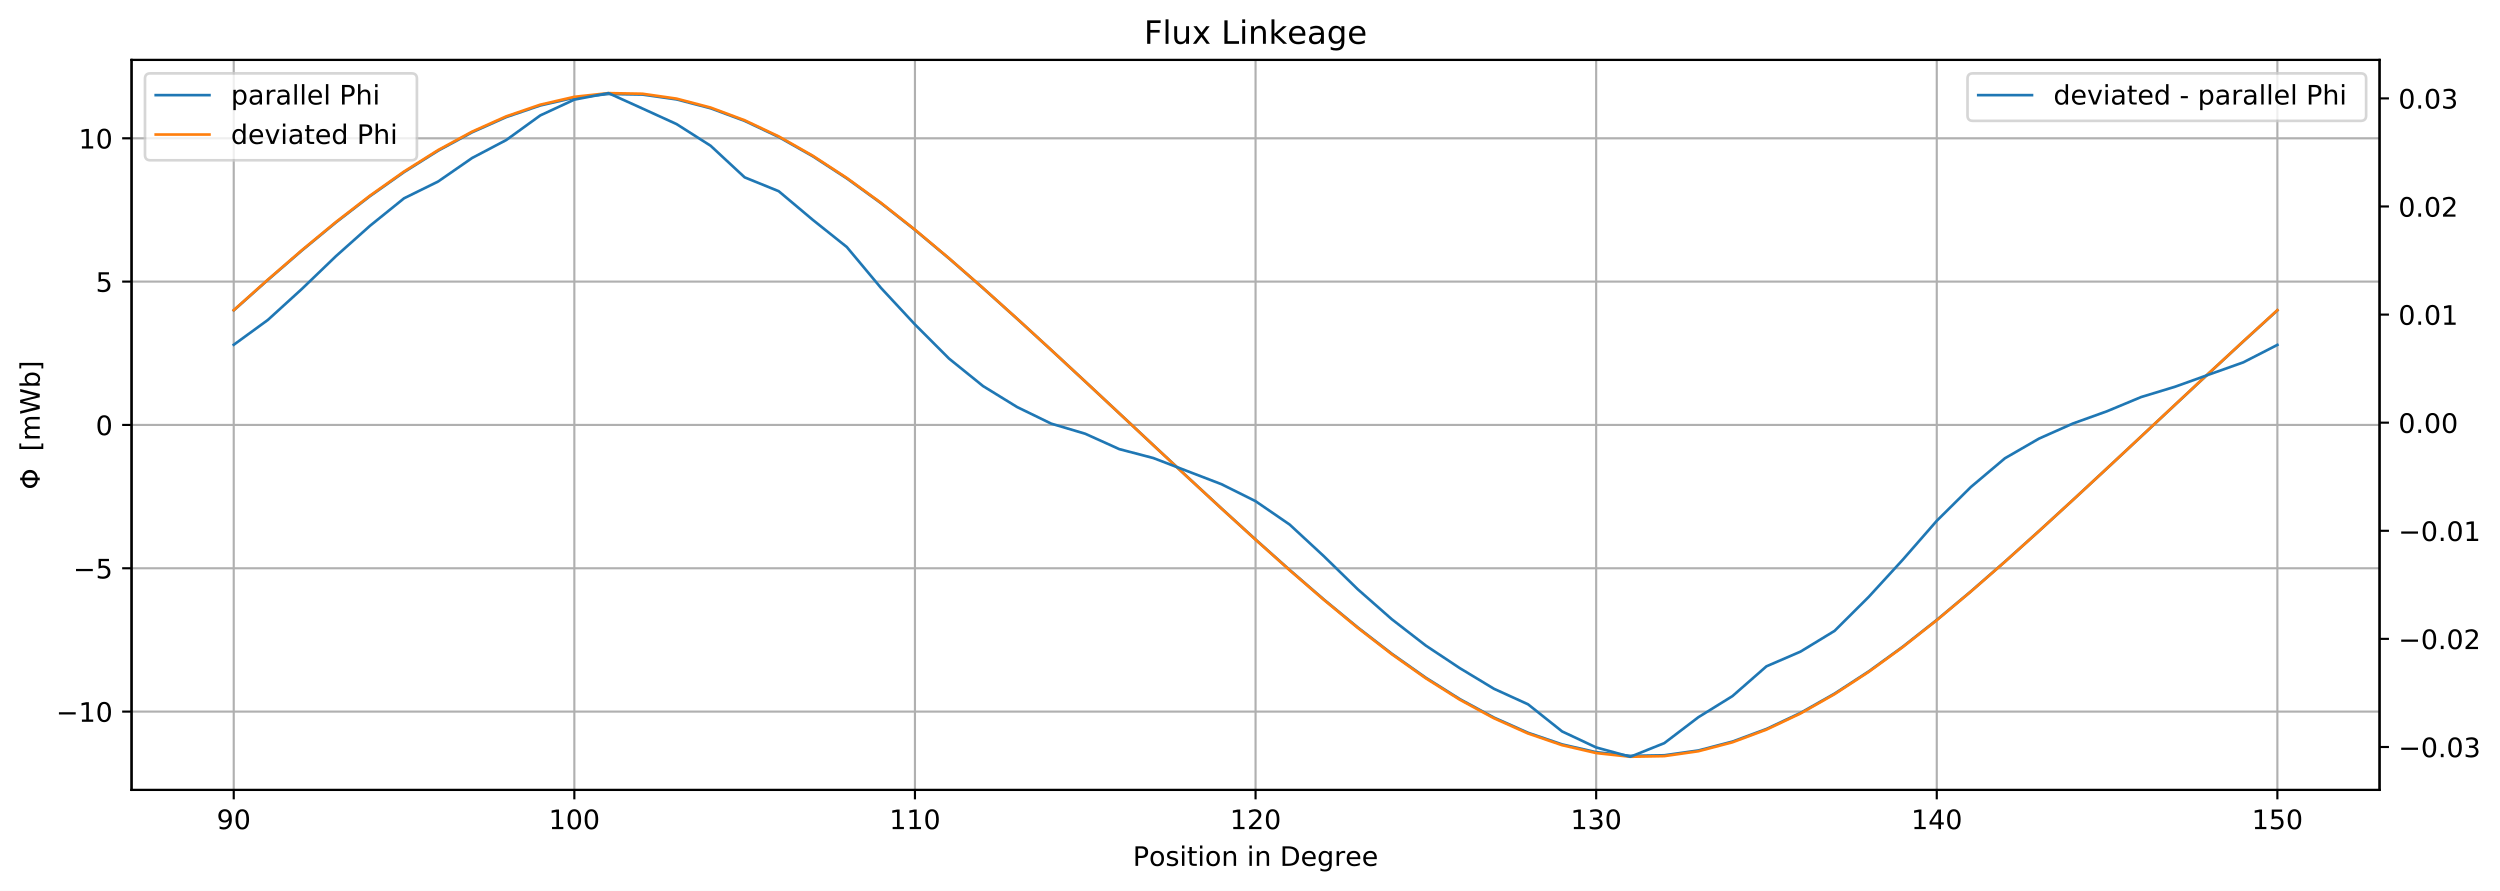
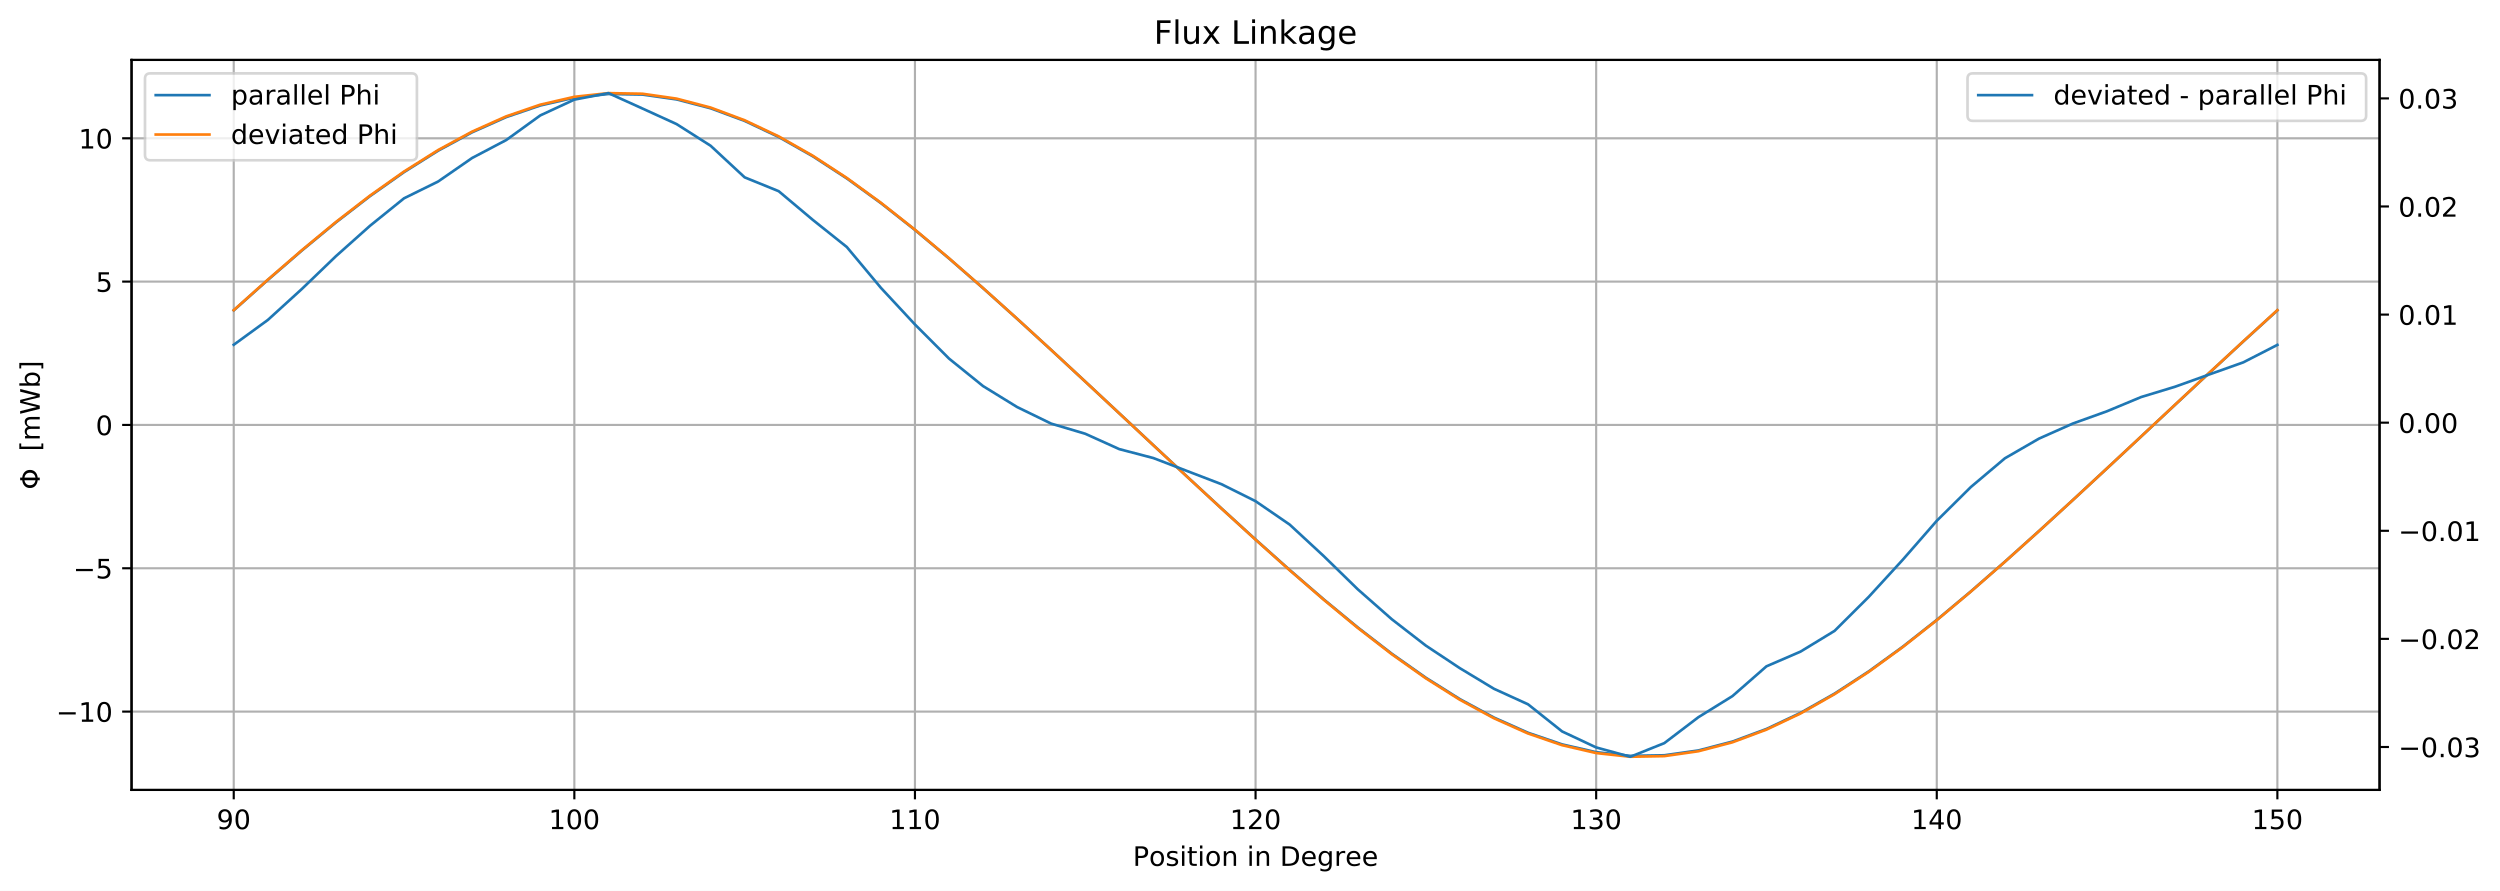
<svg xmlns="http://www.w3.org/2000/svg" xmlns:xlink="http://www.w3.org/1999/xlink" height="331.674pt" version="1.1" viewBox="0 0 930.828 331.674" width="930.828pt">
  <defs>
    <style type="text/css">
*{stroke-linecap:butt;stroke-linejoin:round;}
  </style>
  </defs>
  <g id="figure_1">
    <g id="patch_1">
      <path d="M 0 331.674  L 930.828 331.674  L 930.828 0  L 0 0  z " style="fill:#ffffff;" />
    </g>
    <g id="axes_1">
      <g id="patch_2">
        <path d="M 48.983 294.118  L 885.983 294.118  L 885.983 22.318  L 48.983 22.318  z " style="fill:#ffffff;" />
      </g>
      <g id="matplotlib.axis_1">
        <g id="xtick_1">
          <g id="line2d_1">
-             <path clip-path="url(#p5cbbc6e3f0)" d="M 87.028 294.118  L 87.028 22.318  " style="fill:none;stroke:#b0b0b0;stroke-linecap:square;stroke-width:0.8;" />
+             <path clip-path="url(#p438601fca4)" d="M 87.028 294.118  L 87.028 22.318  " style="fill:none;stroke:#b0b0b0;stroke-linecap:square;stroke-width:0.8;" />
          </g>
          <g id="line2d_2">
            <defs>
-               <path d="M 0 0  L 0 3.5  " id="m7633aa72a3" style="stroke:#000000;stroke-width:0.8;" />
-             </defs>
-             <g>
-               <use style="stroke:#000000;stroke-width:0.8;" x="87.028" xlink:href="#m7633aa72a3" y="294.118" />
+               <path d="M 0 0  L 0 3.5  " id="m12305bf924" style="stroke:#000000;stroke-width:0.8;" />
+             </defs>
+             <g>
+               <use style="stroke:#000000;stroke-width:0.8;" x="87.028" xlink:href="#m12305bf924" y="294.118" />
            </g>
          </g>
          <g id="text_1">
            <defs>
              <path d="M 10.984 1.516  L 10.984 10.5  Q 14.703 8.734 18.5 7.812  Q 22.312 6.891 25.984 6.891  Q 35.75 6.891 40.891 13.453  Q 46.047 20.016 46.781 33.406  Q 43.953 29.203 39.594 26.953  Q 35.25 24.703 29.984 24.703  Q 19.047 24.703 12.672 31.312  Q 6.297 37.938 6.297 49.422  Q 6.297 60.641 12.938 67.422  Q 19.578 74.219 30.609 74.219  Q 43.266 74.219 49.922 64.516  Q 56.594 54.828 56.594 36.375  Q 56.594 19.141 48.406 8.859  Q 40.234 -1.422 26.422 -1.422  Q 22.703 -1.422 18.891 -0.688  Q 15.094 0.047 10.984 1.516  z M 30.609 32.422  Q 37.25 32.422 41.125 36.953  Q 45.016 41.5 45.016 49.422  Q 45.016 57.281 41.125 61.844  Q 37.25 66.406 30.609 66.406  Q 23.969 66.406 20.094 61.844  Q 16.219 57.281 16.219 49.422  Q 16.219 41.5 20.094 36.953  Q 23.969 32.422 30.609 32.422  z " id="DejaVuSans-57" />
              <path d="M 31.781 66.406  Q 24.172 66.406 20.328 58.906  Q 16.5 51.422 16.5 36.375  Q 16.5 21.391 20.328 13.891  Q 24.172 6.391 31.781 6.391  Q 39.453 6.391 43.281 13.891  Q 47.125 21.391 47.125 36.375  Q 47.125 51.422 43.281 58.906  Q 39.453 66.406 31.781 66.406  z M 31.781 74.219  Q 44.047 74.219 50.516 64.516  Q 56.984 54.828 56.984 36.375  Q 56.984 17.969 50.516 8.266  Q 44.047 -1.422 31.781 -1.422  Q 19.531 -1.422 13.062 8.266  Q 6.594 17.969 6.594 36.375  Q 6.594 54.828 13.062 64.516  Q 19.531 74.219 31.781 74.219  z " id="DejaVuSans-48" />
            </defs>
            <g transform="translate(80.66577 308.7166)scale(0.1 -0.1)">
              <use xlink:href="#DejaVuSans-57" />
              <use x="63.623" xlink:href="#DejaVuSans-48" />
            </g>
          </g>
        </g>
        <g id="xtick_2">
          <g id="line2d_3">
-             <path clip-path="url(#p5cbbc6e3f0)" d="M 213.846 294.118  L 213.846 22.318  " style="fill:none;stroke:#b0b0b0;stroke-linecap:square;stroke-width:0.8;" />
+             <path clip-path="url(#p438601fca4)" d="M 213.846 294.118  L 213.846 22.318  " style="fill:none;stroke:#b0b0b0;stroke-linecap:square;stroke-width:0.8;" />
          </g>
          <g id="line2d_4">
            <g>
-               <use style="stroke:#000000;stroke-width:0.8;" x="213.846" xlink:href="#m7633aa72a3" y="294.118" />
+               <use style="stroke:#000000;stroke-width:0.8;" x="213.846" xlink:href="#m12305bf924" y="294.118" />
            </g>
          </g>
          <g id="text_2">
            <defs>
              <path d="M 12.406 8.297  L 28.516 8.297  L 28.516 63.922  L 10.984 60.406  L 10.984 69.391  L 28.422 72.906  L 38.281 72.906  L 38.281 8.297  L 54.391 8.297  L 54.391 0  L 12.406 0  z " id="DejaVuSans-49" />
            </defs>
            <g transform="translate(204.3027 308.7166)scale(0.1 -0.1)">
              <use xlink:href="#DejaVuSans-49" />
              <use x="63.623" xlink:href="#DejaVuSans-48" />
              <use x="127.246" xlink:href="#DejaVuSans-48" />
            </g>
          </g>
        </g>
        <g id="xtick_3">
          <g id="line2d_5">
-             <path clip-path="url(#p5cbbc6e3f0)" d="M 340.665 294.118  L 340.665 22.318  " style="fill:none;stroke:#b0b0b0;stroke-linecap:square;stroke-width:0.8;" />
+             <path clip-path="url(#p438601fca4)" d="M 340.665 294.118  L 340.665 22.318  " style="fill:none;stroke:#b0b0b0;stroke-linecap:square;stroke-width:0.8;" />
          </g>
          <g id="line2d_6">
            <g>
-               <use style="stroke:#000000;stroke-width:0.8;" x="340.665" xlink:href="#m7633aa72a3" y="294.118" />
+               <use style="stroke:#000000;stroke-width:0.8;" x="340.665" xlink:href="#m12305bf924" y="294.118" />
            </g>
          </g>
          <g id="text_3">
            <g transform="translate(331.1209 308.7166)scale(0.1 -0.1)">
              <use xlink:href="#DejaVuSans-49" />
              <use x="63.623" xlink:href="#DejaVuSans-49" />
              <use x="127.246" xlink:href="#DejaVuSans-48" />
            </g>
          </g>
        </g>
        <g id="xtick_4">
          <g id="line2d_7">
-             <path clip-path="url(#p5cbbc6e3f0)" d="M 467.483 294.118  L 467.483 22.318  " style="fill:none;stroke:#b0b0b0;stroke-linecap:square;stroke-width:0.8;" />
+             <path clip-path="url(#p438601fca4)" d="M 467.483 294.118  L 467.483 22.318  " style="fill:none;stroke:#b0b0b0;stroke-linecap:square;stroke-width:0.8;" />
          </g>
          <g id="line2d_8">
            <g>
-               <use style="stroke:#000000;stroke-width:0.8;" x="467.483" xlink:href="#m7633aa72a3" y="294.118" />
+               <use style="stroke:#000000;stroke-width:0.8;" x="467.483" xlink:href="#m12305bf924" y="294.118" />
            </g>
          </g>
          <g id="text_4">
            <defs>
              <path d="M 19.188 8.297  L 53.609 8.297  L 53.609 0  L 7.328 0  L 7.328 8.297  Q 12.938 14.109 22.625 23.891  Q 32.328 33.688 34.812 36.531  Q 39.547 41.844 41.422 45.531  Q 43.312 49.219 43.312 52.781  Q 43.312 58.594 39.234 62.25  Q 35.156 65.922 28.609 65.922  Q 23.969 65.922 18.812 64.312  Q 13.672 62.703 7.812 59.422  L 7.812 69.391  Q 13.766 71.781 18.938 73  Q 24.125 74.219 28.422 74.219  Q 39.75 74.219 46.484 68.547  Q 53.219 62.891 53.219 53.422  Q 53.219 48.922 51.531 44.891  Q 49.859 40.875 45.406 35.406  Q 44.188 33.984 37.641 27.219  Q 31.109 20.453 19.188 8.297  z " id="DejaVuSans-50" />
            </defs>
            <g transform="translate(457.9391 308.7166)scale(0.1 -0.1)">
              <use xlink:href="#DejaVuSans-49" />
              <use x="63.623" xlink:href="#DejaVuSans-50" />
              <use x="127.246" xlink:href="#DejaVuSans-48" />
            </g>
          </g>
        </g>
        <g id="xtick_5">
          <g id="line2d_9">
-             <path clip-path="url(#p5cbbc6e3f0)" d="M 594.301 294.118  L 594.301 22.318  " style="fill:none;stroke:#b0b0b0;stroke-linecap:square;stroke-width:0.8;" />
+             <path clip-path="url(#p438601fca4)" d="M 594.301 294.118  L 594.301 22.318  " style="fill:none;stroke:#b0b0b0;stroke-linecap:square;stroke-width:0.8;" />
          </g>
          <g id="line2d_10">
            <g>
-               <use style="stroke:#000000;stroke-width:0.8;" x="594.301" xlink:href="#m7633aa72a3" y="294.118" />
+               <use style="stroke:#000000;stroke-width:0.8;" x="594.301" xlink:href="#m12305bf924" y="294.118" />
            </g>
          </g>
          <g id="text_5">
            <defs>
              <path d="M 40.578 39.312  Q 47.656 37.797 51.625 33  Q 55.609 28.219 55.609 21.188  Q 55.609 10.406 48.188 4.484  Q 40.766 -1.422 27.094 -1.422  Q 22.516 -1.422 17.656 -0.516  Q 12.797 0.391 7.625 2.203  L 7.625 11.719  Q 11.719 9.328 16.594 8.109  Q 21.484 6.891 26.812 6.891  Q 36.078 6.891 40.938 10.547  Q 45.797 14.203 45.797 21.188  Q 45.797 27.641 41.281 31.266  Q 36.766 34.906 28.719 34.906  L 20.219 34.906  L 20.219 43.016  L 29.109 43.016  Q 36.375 43.016 40.234 45.922  Q 44.094 48.828 44.094 54.297  Q 44.094 59.906 40.109 62.906  Q 36.141 65.922 28.719 65.922  Q 24.656 65.922 20.016 65.031  Q 15.375 64.156 9.812 62.312  L 9.812 71.094  Q 15.438 72.656 20.344 73.438  Q 25.25 74.219 29.594 74.219  Q 40.828 74.219 47.359 69.109  Q 53.906 64.016 53.906 55.328  Q 53.906 49.266 50.438 45.094  Q 46.969 40.922 40.578 39.312  z " id="DejaVuSans-51" />
            </defs>
            <g transform="translate(584.7572 308.7166)scale(0.1 -0.1)">
              <use xlink:href="#DejaVuSans-49" />
              <use x="63.623" xlink:href="#DejaVuSans-51" />
              <use x="127.246" xlink:href="#DejaVuSans-48" />
            </g>
          </g>
        </g>
        <g id="xtick_6">
          <g id="line2d_11">
-             <path clip-path="url(#p5cbbc6e3f0)" d="M 721.119 294.118  L 721.119 22.318  " style="fill:none;stroke:#b0b0b0;stroke-linecap:square;stroke-width:0.8;" />
+             <path clip-path="url(#p438601fca4)" d="M 721.119 294.118  L 721.119 22.318  " style="fill:none;stroke:#b0b0b0;stroke-linecap:square;stroke-width:0.8;" />
          </g>
          <g id="line2d_12">
            <g>
-               <use style="stroke:#000000;stroke-width:0.8;" x="721.119" xlink:href="#m7633aa72a3" y="294.118" />
+               <use style="stroke:#000000;stroke-width:0.8;" x="721.119" xlink:href="#m12305bf924" y="294.118" />
            </g>
          </g>
          <g id="text_6">
            <defs>
              <path d="M 37.797 64.312  L 12.891 25.391  L 37.797 25.391  z M 35.203 72.906  L 47.609 72.906  L 47.609 25.391  L 58.016 25.391  L 58.016 17.188  L 47.609 17.188  L 47.609 0  L 37.797 0  L 37.797 17.188  L 4.891 17.188  L 4.891 26.703  z " id="DejaVuSans-52" />
            </defs>
            <g transform="translate(711.5754 308.7166)scale(0.1 -0.1)">
              <use xlink:href="#DejaVuSans-49" />
              <use x="63.623" xlink:href="#DejaVuSans-52" />
              <use x="127.246" xlink:href="#DejaVuSans-48" />
            </g>
          </g>
        </g>
        <g id="xtick_7">
          <g id="line2d_13">
-             <path clip-path="url(#p5cbbc6e3f0)" d="M 847.937 294.118  L 847.937 22.318  " style="fill:none;stroke:#b0b0b0;stroke-linecap:square;stroke-width:0.8;" />
+             <path clip-path="url(#p438601fca4)" d="M 847.937 294.118  L 847.937 22.318  " style="fill:none;stroke:#b0b0b0;stroke-linecap:square;stroke-width:0.8;" />
          </g>
          <g id="line2d_14">
            <g>
-               <use style="stroke:#000000;stroke-width:0.8;" x="847.937" xlink:href="#m7633aa72a3" y="294.118" />
+               <use style="stroke:#000000;stroke-width:0.8;" x="847.937" xlink:href="#m12305bf924" y="294.118" />
            </g>
          </g>
          <g id="text_7">
            <defs>
              <path d="M 10.797 72.906  L 49.516 72.906  L 49.516 64.594  L 19.828 64.594  L 19.828 46.734  Q 21.969 47.469 24.109 47.828  Q 26.266 48.188 28.422 48.188  Q 40.625 48.188 47.75 41.5  Q 54.891 34.812 54.891 23.391  Q 54.891 11.625 47.562 5.094  Q 40.234 -1.422 26.906 -1.422  Q 22.312 -1.422 17.547 -0.641  Q 12.797 0.141 7.719 1.703  L 7.719 11.625  Q 12.109 9.234 16.797 8.062  Q 21.484 6.891 26.703 6.891  Q 35.156 6.891 40.078 11.328  Q 45.016 15.766 45.016 23.391  Q 45.016 31 40.078 35.438  Q 35.156 39.891 26.703 39.891  Q 22.75 39.891 18.812 39.016  Q 14.891 38.141 10.797 36.281  z " id="DejaVuSans-53" />
            </defs>
            <g transform="translate(838.3936 308.7166)scale(0.1 -0.1)">
              <use xlink:href="#DejaVuSans-49" />
              <use x="63.623" xlink:href="#DejaVuSans-53" />
              <use x="127.246" xlink:href="#DejaVuSans-48" />
            </g>
          </g>
        </g>
        <g id="text_8">
          <defs>
            <path d="M 19.672 64.797  L 19.672 37.406  L 32.078 37.406  Q 38.969 37.406 42.719 40.969  Q 46.484 44.531 46.484 51.125  Q 46.484 57.672 42.719 61.234  Q 38.969 64.797 32.078 64.797  z M 9.812 72.906  L 32.078 72.906  Q 44.344 72.906 50.609 67.359  Q 56.891 61.812 56.891 51.125  Q 56.891 40.328 50.609 34.812  Q 44.344 29.297 32.078 29.297  L 19.672 29.297  L 19.672 0  L 9.812 0  z " id="DejaVuSans-80" />
            <path d="M 30.609 48.391  Q 23.391 48.391 19.188 42.75  Q 14.984 37.109 14.984 27.297  Q 14.984 17.484 19.156 11.844  Q 23.344 6.203 30.609 6.203  Q 37.797 6.203 41.984 11.859  Q 46.188 17.531 46.188 27.297  Q 46.188 37.016 41.984 42.703  Q 37.797 48.391 30.609 48.391  z M 30.609 56  Q 42.328 56 49.016 48.375  Q 55.719 40.766 55.719 27.297  Q 55.719 13.875 49.016 6.219  Q 42.328 -1.422 30.609 -1.422  Q 18.844 -1.422 12.172 6.219  Q 5.516 13.875 5.516 27.297  Q 5.516 40.766 12.172 48.375  Q 18.844 56 30.609 56  z " id="DejaVuSans-111" />
            <path d="M 44.281 53.078  L 44.281 44.578  Q 40.484 46.531 36.375 47.5  Q 32.281 48.484 27.875 48.484  Q 21.188 48.484 17.844 46.438  Q 14.5 44.391 14.5 40.281  Q 14.5 37.156 16.891 35.375  Q 19.281 33.594 26.516 31.984  L 29.594 31.297  Q 39.156 29.25 43.188 25.516  Q 47.219 21.781 47.219 15.094  Q 47.219 7.469 41.188 3.016  Q 35.156 -1.422 24.609 -1.422  Q 20.219 -1.422 15.453 -0.562  Q 10.688 0.297 5.422 2  L 5.422 11.281  Q 10.406 8.688 15.234 7.391  Q 20.062 6.109 24.812 6.109  Q 31.156 6.109 34.562 8.281  Q 37.984 10.453 37.984 14.406  Q 37.984 18.062 35.516 20.016  Q 33.062 21.969 24.703 23.781  L 21.578 24.516  Q 13.234 26.266 9.516 29.906  Q 5.812 33.547 5.812 39.891  Q 5.812 47.609 11.281 51.797  Q 16.75 56 26.812 56  Q 31.781 56 36.172 55.266  Q 40.578 54.547 44.281 53.078  z " id="DejaVuSans-115" />
            <path d="M 9.422 54.688  L 18.406 54.688  L 18.406 0  L 9.422 0  z M 9.422 75.984  L 18.406 75.984  L 18.406 64.594  L 9.422 64.594  z " id="DejaVuSans-105" />
            <path d="M 18.312 70.219  L 18.312 54.688  L 36.812 54.688  L 36.812 47.703  L 18.312 47.703  L 18.312 18.016  Q 18.312 11.328 20.141 9.422  Q 21.969 7.516 27.594 7.516  L 36.812 7.516  L 36.812 0  L 27.594 0  Q 17.188 0 13.234 3.875  Q 9.281 7.766 9.281 18.016  L 9.281 47.703  L 2.688 47.703  L 2.688 54.688  L 9.281 54.688  L 9.281 70.219  z " id="DejaVuSans-116" />
            <path d="M 54.891 33.016  L 54.891 0  L 45.906 0  L 45.906 32.719  Q 45.906 40.484 42.875 44.328  Q 39.844 48.188 33.797 48.188  Q 26.516 48.188 22.312 43.547  Q 18.109 38.922 18.109 30.906  L 18.109 0  L 9.078 0  L 9.078 54.688  L 18.109 54.688  L 18.109 46.188  Q 21.344 51.125 25.703 53.562  Q 30.078 56 35.797 56  Q 45.219 56 50.047 50.172  Q 54.891 44.344 54.891 33.016  z " id="DejaVuSans-110" />
            <path id="DejaVuSans-32" />
            <path d="M 19.672 64.797  L 19.672 8.109  L 31.594 8.109  Q 46.688 8.109 53.688 14.938  Q 60.688 21.781 60.688 36.531  Q 60.688 51.172 53.688 57.984  Q 46.688 64.797 31.594 64.797  z M 9.812 72.906  L 30.078 72.906  Q 51.266 72.906 61.172 64.094  Q 71.094 55.281 71.094 36.531  Q 71.094 17.672 61.125 8.828  Q 51.172 0 30.078 0  L 9.812 0  z " id="DejaVuSans-68" />
            <path d="M 56.203 29.594  L 56.203 25.203  L 14.891 25.203  Q 15.484 15.922 20.484 11.062  Q 25.484 6.203 34.422 6.203  Q 39.594 6.203 44.453 7.469  Q 49.312 8.734 54.109 11.281  L 54.109 2.781  Q 49.266 0.734 44.188 -0.344  Q 39.109 -1.422 33.891 -1.422  Q 20.797 -1.422 13.156 6.188  Q 5.516 13.812 5.516 26.812  Q 5.516 40.234 12.766 48.109  Q 20.016 56 32.328 56  Q 43.359 56 49.781 48.891  Q 56.203 41.797 56.203 29.594  z M 47.219 32.234  Q 47.125 39.594 43.094 43.984  Q 39.062 48.391 32.422 48.391  Q 24.906 48.391 20.391 44.141  Q 15.875 39.891 15.188 32.172  z " id="DejaVuSans-101" />
            <path d="M 45.406 27.984  Q 45.406 37.75 41.375 43.109  Q 37.359 48.484 30.078 48.484  Q 22.859 48.484 18.828 43.109  Q 14.797 37.75 14.797 27.984  Q 14.797 18.266 18.828 12.891  Q 22.859 7.516 30.078 7.516  Q 37.359 7.516 41.375 12.891  Q 45.406 18.266 45.406 27.984  z M 54.391 6.781  Q 54.391 -7.172 48.188 -13.984  Q 42 -20.797 29.203 -20.797  Q 24.469 -20.797 20.266 -20.094  Q 16.062 -19.391 12.109 -17.922  L 12.109 -9.188  Q 16.062 -11.328 19.922 -12.344  Q 23.781 -13.375 27.781 -13.375  Q 36.625 -13.375 41.016 -8.766  Q 45.406 -4.156 45.406 5.172  L 45.406 9.625  Q 42.625 4.781 38.281 2.391  Q 33.938 0 27.875 0  Q 17.828 0 11.672 7.656  Q 5.516 15.328 5.516 27.984  Q 5.516 40.672 11.672 48.328  Q 17.828 56 27.875 56  Q 33.938 56 38.281 53.609  Q 42.625 51.219 45.406 46.391  L 45.406 54.688  L 54.391 54.688  z " id="DejaVuSans-103" />
            <path d="M 41.109 46.297  Q 39.594 47.172 37.812 47.578  Q 36.031 48 33.891 48  Q 26.266 48 22.188 43.047  Q 18.109 38.094 18.109 28.812  L 18.109 0  L 9.078 0  L 9.078 54.688  L 18.109 54.688  L 18.109 46.188  Q 20.953 51.172 25.484 53.578  Q 30.031 56 36.531 56  Q 37.453 56 38.578 55.875  Q 39.703 55.766 41.062 55.516  z " id="DejaVuSans-114" />
          </defs>
          <g transform="translate(421.7961 322.3947)scale(0.1 -0.1)">
            <use xlink:href="#DejaVuSans-80" />
            <use x="60.256" xlink:href="#DejaVuSans-111" />
            <use x="121.438" xlink:href="#DejaVuSans-115" />
            <use x="173.537" xlink:href="#DejaVuSans-105" />
            <use x="201.32" xlink:href="#DejaVuSans-116" />
            <use x="240.529" xlink:href="#DejaVuSans-105" />
            <use x="268.312" xlink:href="#DejaVuSans-111" />
            <use x="329.494" xlink:href="#DejaVuSans-110" />
            <use x="392.873" xlink:href="#DejaVuSans-32" />
            <use x="424.66" xlink:href="#DejaVuSans-105" />
            <use x="452.443" xlink:href="#DejaVuSans-110" />
            <use x="515.822" xlink:href="#DejaVuSans-32" />
            <use x="547.609" xlink:href="#DejaVuSans-68" />
            <use x="624.611" xlink:href="#DejaVuSans-101" />
            <use x="686.135" xlink:href="#DejaVuSans-103" />
            <use x="749.611" xlink:href="#DejaVuSans-114" />
            <use x="790.693" xlink:href="#DejaVuSans-101" />
            <use x="852.217" xlink:href="#DejaVuSans-101" />
          </g>
        </g>
      </g>
      <g id="matplotlib.axis_2">
        <g id="ytick_1">
          <g id="line2d_15">
-             <path clip-path="url(#p5cbbc6e3f0)" d="M 48.983 264.941  L 885.983 264.941  " style="fill:none;stroke:#b0b0b0;stroke-linecap:square;stroke-width:0.8;" />
+             <path clip-path="url(#p438601fca4)" d="M 48.983 264.941  L 885.983 264.941  " style="fill:none;stroke:#b0b0b0;stroke-linecap:square;stroke-width:0.8;" />
          </g>
          <g id="line2d_16">
            <defs>
-               <path d="M 0 0  L -3.5 0  " id="mb8fcb980f9" style="stroke:#000000;stroke-width:0.8;" />
-             </defs>
-             <g>
-               <use style="stroke:#000000;stroke-width:0.8;" x="48.983" xlink:href="#mb8fcb980f9" y="264.941" />
+               <path d="M 0 0  L -3.5 0  " id="m4be3ca0015" style="stroke:#000000;stroke-width:0.8;" />
+             </defs>
+             <g>
+               <use style="stroke:#000000;stroke-width:0.8;" x="48.983" xlink:href="#m4be3ca0015" y="264.941" />
            </g>
          </g>
          <g id="text_9">
            <defs>
              <path d="M 10.594 35.5  L 73.188 35.5  L 73.188 27.203  L 10.594 27.203  z " id="DejaVuSans-8722" />
            </defs>
            <g transform="translate(20.87813 268.7398)scale(0.1 -0.1)">
              <use xlink:href="#DejaVuSans-8722" />
              <use x="83.789" xlink:href="#DejaVuSans-49" />
              <use x="147.412" xlink:href="#DejaVuSans-48" />
            </g>
          </g>
        </g>
        <g id="ytick_2">
          <g id="line2d_17">
-             <path clip-path="url(#p5cbbc6e3f0)" d="M 48.983 211.578  L 885.983 211.578  " style="fill:none;stroke:#b0b0b0;stroke-linecap:square;stroke-width:0.8;" />
+             <path clip-path="url(#p438601fca4)" d="M 48.983 211.578  L 885.983 211.578  " style="fill:none;stroke:#b0b0b0;stroke-linecap:square;stroke-width:0.8;" />
          </g>
          <g id="line2d_18">
            <g>
-               <use style="stroke:#000000;stroke-width:0.8;" x="48.983" xlink:href="#mb8fcb980f9" y="211.578" />
+               <use style="stroke:#000000;stroke-width:0.8;" x="48.983" xlink:href="#m4be3ca0015" y="211.578" />
            </g>
          </g>
          <g id="text_10">
            <g transform="translate(27.24063 215.3777)scale(0.1 -0.1)">
              <use xlink:href="#DejaVuSans-8722" />
              <use x="83.789" xlink:href="#DejaVuSans-53" />
            </g>
          </g>
        </g>
        <g id="ytick_3">
          <g id="line2d_19">
-             <path clip-path="url(#p5cbbc6e3f0)" d="M 48.983 158.216  L 885.983 158.216  " style="fill:none;stroke:#b0b0b0;stroke-linecap:square;stroke-width:0.8;" />
+             <path clip-path="url(#p438601fca4)" d="M 48.983 158.216  L 885.983 158.216  " style="fill:none;stroke:#b0b0b0;stroke-linecap:square;stroke-width:0.8;" />
          </g>
          <g id="line2d_20">
            <g>
-               <use style="stroke:#000000;stroke-width:0.8;" x="48.983" xlink:href="#mb8fcb980f9" y="158.216" />
+               <use style="stroke:#000000;stroke-width:0.8;" x="48.983" xlink:href="#m4be3ca0015" y="158.216" />
            </g>
          </g>
          <g id="text_11">
            <g transform="translate(35.62031 162.0155)scale(0.1 -0.1)">
              <use xlink:href="#DejaVuSans-48" />
            </g>
          </g>
        </g>
        <g id="ytick_4">
          <g id="line2d_21">
-             <path clip-path="url(#p5cbbc6e3f0)" d="M 48.983 104.854  L 885.983 104.854  " style="fill:none;stroke:#b0b0b0;stroke-linecap:square;stroke-width:0.8;" />
+             <path clip-path="url(#p438601fca4)" d="M 48.983 104.854  L 885.983 104.854  " style="fill:none;stroke:#b0b0b0;stroke-linecap:square;stroke-width:0.8;" />
          </g>
          <g id="line2d_22">
            <g>
-               <use style="stroke:#000000;stroke-width:0.8;" x="48.983" xlink:href="#mb8fcb980f9" y="104.854" />
+               <use style="stroke:#000000;stroke-width:0.8;" x="48.983" xlink:href="#m4be3ca0015" y="104.854" />
            </g>
          </g>
          <g id="text_12">
            <g transform="translate(35.62031 108.6534)scale(0.1 -0.1)">
              <use xlink:href="#DejaVuSans-53" />
            </g>
          </g>
        </g>
        <g id="ytick_5">
          <g id="line2d_23">
-             <path clip-path="url(#p5cbbc6e3f0)" d="M 48.983 51.492  L 885.983 51.492  " style="fill:none;stroke:#b0b0b0;stroke-linecap:square;stroke-width:0.8;" />
+             <path clip-path="url(#p438601fca4)" d="M 48.983 51.492  L 885.983 51.492  " style="fill:none;stroke:#b0b0b0;stroke-linecap:square;stroke-width:0.8;" />
          </g>
          <g id="line2d_24">
            <g>
-               <use style="stroke:#000000;stroke-width:0.8;" x="48.983" xlink:href="#mb8fcb980f9" y="51.492" />
+               <use style="stroke:#000000;stroke-width:0.8;" x="48.983" xlink:href="#m4be3ca0015" y="51.492" />
            </g>
          </g>
          <g id="text_13">
            <g transform="translate(29.25781 55.29133)scale(0.1 -0.1)">
              <use xlink:href="#DejaVuSans-49" />
              <use x="63.623" xlink:href="#DejaVuSans-48" />
            </g>
          </g>
        </g>
        <g id="text_14">
          <defs>
            <path d="M 34.469 56.938  Q 27.156 55.906 22.359 51.656  Q 16.016 46.047 16.016 36.375  Q 16.016 26.766 22.359 21.141  Q 27.156 16.891 34.469 15.875  z M 44.344 15.875  Q 51.656 16.891 56.453 21.141  Q 62.703 26.766 62.703 36.375  Q 62.703 46.047 56.453 51.656  Q 51.656 55.906 44.344 56.938  z M 34.469 7.719  Q 22.562 8.797 14.844 15.328  Q 5.609 23.141 5.609 36.375  Q 5.609 49.609 14.844 57.469  Q 22.516 64.062 34.469 65.141  L 34.469 72.906  L 44.344 72.906  L 44.344 65.141  Q 56.25 64.016 63.922 57.469  Q 73.094 49.609 73.094 36.375  Q 73.094 23.188 63.922 15.328  Q 56.25 8.797 44.344 7.672  L 44.344 0  L 34.469 0  z " id="DejaVuSans-934" />
            <path d="M 8.594 75.984  L 29.297 75.984  L 29.297 69  L 17.578 69  L 17.578 -6.203  L 29.297 -6.203  L 29.297 -13.188  L 8.594 -13.188  z " id="DejaVuSans-91" />
            <path d="M 52 44.188  Q 55.375 50.25 60.062 53.125  Q 64.75 56 71.094 56  Q 79.641 56 84.281 50.016  Q 88.922 44.047 88.922 33.016  L 88.922 0  L 79.891 0  L 79.891 32.719  Q 79.891 40.578 77.094 44.375  Q 74.312 48.188 68.609 48.188  Q 61.625 48.188 57.562 43.547  Q 53.516 38.922 53.516 30.906  L 53.516 0  L 44.484 0  L 44.484 32.719  Q 44.484 40.625 41.703 44.406  Q 38.922 48.188 33.109 48.188  Q 26.219 48.188 22.156 43.531  Q 18.109 38.875 18.109 30.906  L 18.109 0  L 9.078 0  L 9.078 54.688  L 18.109 54.688  L 18.109 46.188  Q 21.188 51.219 25.484 53.609  Q 29.781 56 35.688 56  Q 41.656 56 45.828 52.969  Q 50 49.953 52 44.188  z " id="DejaVuSans-109" />
            <path d="M 3.328 72.906  L 13.281 72.906  L 28.609 11.281  L 43.891 72.906  L 54.984 72.906  L 70.312 11.281  L 85.594 72.906  L 95.609 72.906  L 77.297 0  L 64.891 0  L 49.516 63.281  L 33.984 0  L 21.578 0  z " id="DejaVuSans-87" />
            <path d="M 48.688 27.297  Q 48.688 37.203 44.609 42.844  Q 40.531 48.484 33.406 48.484  Q 26.266 48.484 22.188 42.844  Q 18.109 37.203 18.109 27.297  Q 18.109 17.391 22.188 11.75  Q 26.266 6.109 33.406 6.109  Q 40.531 6.109 44.609 11.75  Q 48.688 17.391 48.688 27.297  z M 18.109 46.391  Q 20.953 51.266 25.266 53.625  Q 29.594 56 35.594 56  Q 45.562 56 51.781 48.094  Q 58.016 40.188 58.016 27.297  Q 58.016 14.406 51.781 6.484  Q 45.562 -1.422 35.594 -1.422  Q 29.594 -1.422 25.266 0.953  Q 20.953 3.328 18.109 8.203  L 18.109 0  L 9.078 0  L 9.078 75.984  L 18.109 75.984  z " id="DejaVuSans-98" />
            <path d="M 30.422 75.984  L 30.422 -13.188  L 9.719 -13.188  L 9.719 -6.203  L 21.391 -6.203  L 21.391 69  L 9.719 69  L 9.719 75.984  z " id="DejaVuSans-93" />
          </defs>
          <g transform="translate(14.79844 182.2681)rotate(-90)scale(0.1 -0.1)">
            <use transform="translate(0 0.015625)" xlink:href="#DejaVuSans-934" />
            <use transform="translate(78.71094 0.015625)" xlink:href="#DejaVuSans-32" />
            <use transform="translate(110.498 0.015625)" xlink:href="#DejaVuSans-32" />
            <use transform="translate(142.2852 0.015625)" xlink:href="#DejaVuSans-91" />
            <use transform="translate(181.2988 0.015625)" xlink:href="#DejaVuSans-109" />
            <use transform="translate(278.7109 0.015625)" xlink:href="#DejaVuSans-87" />
            <use transform="translate(377.5879 0.015625)" xlink:href="#DejaVuSans-98" />
            <use transform="translate(441.0645 0.015625)" xlink:href="#DejaVuSans-93" />
          </g>
        </g>
      </g>
      <g id="line2d_25">
-         <path clip-path="url(#p5cbbc6e3f0)" d="M 87.028 115.559  L 99.71 104.241  L 112.392 93.277  L 125.074 82.819  L 137.756 73.031  L 150.437 64.083  L 163.119 56.113  L 175.801 49.254  L 188.483 43.6  L 201.165 39.274  L 213.846 36.368  L 226.528 34.998  L 239.21 35.212  L 251.892 37.017  L 264.574 40.318  L 277.256 45.019  L 289.937 51.014  L 302.619 58.183  L 315.301 66.432  L 327.983 75.622  L 340.665 85.614  L 353.346 96.226  L 366.028 107.297  L 378.71 118.693  L 391.392 130.308  L 404.074 142.069  L 416.756 153.903  L 429.437 165.761  L 442.119 177.581  L 454.801 189.308  L 467.483 200.873  L 480.165 212.193  L 492.846 223.154  L 505.528 233.613  L 518.21 243.403  L 530.892 252.349  L 543.574 260.317  L 556.256 267.178  L 568.937 272.83  L 581.619 277.158  L 594.301 280.066  L 606.983 281.434  L 619.665 281.214  L 632.346 279.422  L 645.028 276.116  L 657.71 271.415  L 670.392 265.421  L 683.074 258.249  L 695.756 250.001  L 708.437 240.808  L 721.119 230.82  L 733.801 220.207  L 746.483 209.135  L 759.165 197.74  L 771.846 186.123  L 784.528 174.364  L 797.21 162.529  L 809.892 150.672  L 822.574 138.851  L 835.256 127.124  L 847.937 115.559  " style="fill:none;stroke:#1f77b4;stroke-linecap:square;" />
+         <path clip-path="url(#p438601fca4)" d="M 87.028 115.559  L 99.71 104.241  L 112.392 93.277  L 125.074 82.819  L 137.756 73.031  L 150.437 64.083  L 163.119 56.113  L 175.801 49.254  L 188.483 43.6  L 201.165 39.274  L 213.846 36.368  L 226.528 34.998  L 239.21 35.212  L 251.892 37.017  L 264.574 40.318  L 277.256 45.019  L 289.937 51.014  L 302.619 58.183  L 315.301 66.432  L 327.983 75.622  L 340.665 85.614  L 353.346 96.226  L 366.028 107.297  L 378.71 118.693  L 391.392 130.308  L 404.074 142.069  L 416.756 153.903  L 429.437 165.761  L 442.119 177.581  L 454.801 189.308  L 467.483 200.873  L 480.165 212.193  L 492.846 223.154  L 505.528 233.613  L 518.21 243.403  L 530.892 252.349  L 543.574 260.317  L 556.256 267.178  L 568.937 272.83  L 581.619 277.158  L 594.301 280.066  L 606.983 281.434  L 619.665 281.214  L 632.346 279.422  L 645.028 276.116  L 657.71 271.415  L 670.392 265.421  L 683.074 258.249  L 695.756 250.001  L 708.437 240.808  L 721.119 230.82  L 733.801 220.207  L 746.483 209.135  L 759.165 197.74  L 771.846 186.123  L 784.528 174.364  L 797.21 162.529  L 809.892 150.672  L 822.574 138.851  L 835.256 127.124  L 847.937 115.559  " style="fill:none;stroke:#1f77b4;stroke-linecap:square;" />
      </g>
      <g id="line2d_26">
-         <path clip-path="url(#p5cbbc6e3f0)" d="M 87.028 115.482  L 99.71 104.139  L 112.392 93.145  L 125.074 82.655  L 137.756 72.836  L 150.437 63.861  L 163.119 55.875  L 175.801 48.992  L 188.483 43.321  L 201.165 38.97  L 213.846 36.049  L 226.528 34.673  L 239.21 34.902  L 251.892 36.722  L 264.574 40.044  L 277.256 44.777  L 289.937 50.785  L 302.619 57.982  L 315.301 66.258  L 327.983 75.489  L 340.665 85.517  L 353.346 96.163  L 366.028 107.261  L 378.71 118.677  L 391.392 130.309  L 404.074 142.08  L 416.756 153.929  L 429.437 165.795  L 442.119 177.629  L 454.801 189.369  L 467.483 200.951  L 480.165 212.293  L 492.846 223.286  L 505.528 233.777  L 518.21 243.597  L 530.892 252.569  L 543.574 260.56  L 556.256 267.441  L 568.937 273.108  L 581.619 277.463  L 594.301 280.386  L 606.983 281.764  L 619.665 281.531  L 632.346 279.713  L 645.028 276.386  L 657.71 271.656  L 670.392 265.647  L 683.074 258.454  L 695.756 250.173  L 708.437 240.944  L 721.119 230.916  L 733.801 220.271  L 746.483 209.171  L 759.165 197.756  L 771.846 186.123  L 784.528 174.353  L 797.21 162.504  L 809.892 150.636  L 822.574 138.804  L 835.256 127.064  L 847.937 115.482  " style="fill:none;stroke:#ff7f0e;stroke-linecap:square;" />
+         <path clip-path="url(#p438601fca4)" d="M 87.028 115.482  L 99.71 104.139  L 112.392 93.145  L 125.074 82.655  L 137.756 72.836  L 150.437 63.861  L 163.119 55.875  L 175.801 48.992  L 188.483 43.321  L 201.165 38.97  L 213.846 36.049  L 226.528 34.673  L 239.21 34.902  L 251.892 36.722  L 264.574 40.044  L 277.256 44.777  L 289.937 50.785  L 302.619 57.982  L 315.301 66.258  L 327.983 75.489  L 340.665 85.517  L 353.346 96.163  L 366.028 107.261  L 378.71 118.677  L 391.392 130.309  L 404.074 142.08  L 416.756 153.929  L 429.437 165.795  L 442.119 177.629  L 454.801 189.369  L 467.483 200.951  L 480.165 212.293  L 492.846 223.286  L 505.528 233.777  L 518.21 243.597  L 530.892 252.569  L 543.574 260.56  L 556.256 267.441  L 568.937 273.108  L 581.619 277.463  L 594.301 280.386  L 606.983 281.764  L 619.665 281.531  L 632.346 279.713  L 645.028 276.386  L 657.71 271.656  L 670.392 265.647  L 683.074 258.454  L 695.756 250.173  L 708.437 240.944  L 721.119 230.916  L 733.801 220.271  L 746.483 209.171  L 759.165 197.756  L 771.846 186.123  L 784.528 174.353  L 797.21 162.504  L 809.892 150.636  L 822.574 138.804  L 835.256 127.064  L 847.937 115.482  " style="fill:none;stroke:#ff7f0e;stroke-linecap:square;" />
      </g>
      <g id="patch_3">
        <path d="M 48.983 294.118  L 48.983 22.318  " style="fill:none;stroke:#000000;stroke-linecap:square;stroke-linejoin:miter;stroke-width:0.8;" />
      </g>
      <g id="patch_4">
        <path d="M 885.983 294.118  L 885.983 22.318  " style="fill:none;stroke:#000000;stroke-linecap:square;stroke-linejoin:miter;stroke-width:0.8;" />
      </g>
      <g id="patch_5">
        <path d="M 48.983 294.118  L 885.983 294.118  " style="fill:none;stroke:#000000;stroke-linecap:square;stroke-linejoin:miter;stroke-width:0.8;" />
      </g>
      <g id="patch_6">
        <path d="M 48.983 22.318  L 885.983 22.318  " style="fill:none;stroke:#000000;stroke-linecap:square;stroke-linejoin:miter;stroke-width:0.8;" />
      </g>
      <g id="legend_1">
        <g id="patch_7">
          <path d="M 55.983 59.674  L 153.233 59.674  Q 155.233 59.674 155.233 57.674  L 155.233 29.318  Q 155.233 27.318 153.233 27.318  L 55.983 27.318  Q 53.983 27.318 53.983 29.318  L 53.983 57.674  Q 53.983 59.674 55.983 59.674  z " style="fill:#ffffff;opacity:0.8;stroke:#cccccc;stroke-linejoin:miter;" />
        </g>
        <g id="line2d_27">
          <path d="M 57.983 35.417  L 77.983 35.417  " style="fill:none;stroke:#1f77b4;stroke-linecap:square;" />
        </g>
        <g id="line2d_28" />
        <g id="text_15">
          <defs>
            <path d="M 18.109 8.203  L 18.109 -20.797  L 9.078 -20.797  L 9.078 54.688  L 18.109 54.688  L 18.109 46.391  Q 20.953 51.266 25.266 53.625  Q 29.594 56 35.594 56  Q 45.562 56 51.781 48.094  Q 58.016 40.188 58.016 27.297  Q 58.016 14.406 51.781 6.484  Q 45.562 -1.422 35.594 -1.422  Q 29.594 -1.422 25.266 0.953  Q 20.953 3.328 18.109 8.203  z M 48.688 27.297  Q 48.688 37.203 44.609 42.844  Q 40.531 48.484 33.406 48.484  Q 26.266 48.484 22.188 42.844  Q 18.109 37.203 18.109 27.297  Q 18.109 17.391 22.188 11.75  Q 26.266 6.109 33.406 6.109  Q 40.531 6.109 44.609 11.75  Q 48.688 17.391 48.688 27.297  z " id="DejaVuSans-112" />
            <path d="M 34.281 27.484  Q 23.391 27.484 19.188 25  Q 14.984 22.516 14.984 16.5  Q 14.984 11.719 18.141 8.906  Q 21.297 6.109 26.703 6.109  Q 34.188 6.109 38.703 11.406  Q 43.219 16.703 43.219 25.484  L 43.219 27.484  z M 52.203 31.203  L 52.203 0  L 43.219 0  L 43.219 8.297  Q 40.141 3.328 35.547 0.953  Q 30.953 -1.422 24.312 -1.422  Q 15.922 -1.422 10.953 3.297  Q 6 8.016 6 15.922  Q 6 25.141 12.172 29.828  Q 18.359 34.516 30.609 34.516  L 43.219 34.516  L 43.219 35.406  Q 43.219 41.609 39.141 45  Q 35.062 48.391 27.688 48.391  Q 23 48.391 18.547 47.266  Q 14.109 46.141 10.016 43.891  L 10.016 52.203  Q 14.938 54.109 19.578 55.047  Q 24.219 56 28.609 56  Q 40.484 56 46.344 49.844  Q 52.203 43.703 52.203 31.203  z " id="DejaVuSans-97" />
            <path d="M 9.422 75.984  L 18.406 75.984  L 18.406 0  L 9.422 0  z " id="DejaVuSans-108" />
            <path d="M 54.891 33.016  L 54.891 0  L 45.906 0  L 45.906 32.719  Q 45.906 40.484 42.875 44.328  Q 39.844 48.188 33.797 48.188  Q 26.516 48.188 22.312 43.547  Q 18.109 38.922 18.109 30.906  L 18.109 0  L 9.078 0  L 9.078 75.984  L 18.109 75.984  L 18.109 46.188  Q 21.344 51.125 25.703 53.562  Q 30.078 56 35.797 56  Q 45.219 56 50.047 50.172  Q 54.891 44.344 54.891 33.016  z " id="DejaVuSans-104" />
          </defs>
          <g transform="translate(85.98281 38.91656)scale(0.1 -0.1)">
            <use xlink:href="#DejaVuSans-112" />
            <use x="63.477" xlink:href="#DejaVuSans-97" />
            <use x="124.756" xlink:href="#DejaVuSans-114" />
            <use x="165.869" xlink:href="#DejaVuSans-97" />
            <use x="227.148" xlink:href="#DejaVuSans-108" />
            <use x="254.932" xlink:href="#DejaVuSans-108" />
            <use x="282.715" xlink:href="#DejaVuSans-101" />
            <use x="344.238" xlink:href="#DejaVuSans-108" />
            <use x="372.021" xlink:href="#DejaVuSans-32" />
            <use x="403.809" xlink:href="#DejaVuSans-80" />
            <use x="464.111" xlink:href="#DejaVuSans-104" />
            <use x="527.49" xlink:href="#DejaVuSans-105" />
            <use x="555.273" xlink:href="#DejaVuSans-32" />
          </g>
        </g>
        <g id="line2d_29">
          <path d="M 57.983 50.095  L 77.983 50.095  " style="fill:none;stroke:#ff7f0e;stroke-linecap:square;" />
        </g>
        <g id="line2d_30" />
        <g id="text_16">
          <defs>
            <path d="M 45.406 46.391  L 45.406 75.984  L 54.391 75.984  L 54.391 0  L 45.406 0  L 45.406 8.203  Q 42.578 3.328 38.25 0.953  Q 33.938 -1.422 27.875 -1.422  Q 17.969 -1.422 11.734 6.484  Q 5.516 14.406 5.516 27.297  Q 5.516 40.188 11.734 48.094  Q 17.969 56 27.875 56  Q 33.938 56 38.25 53.625  Q 42.578 51.266 45.406 46.391  z M 14.797 27.297  Q 14.797 17.391 18.875 11.75  Q 22.953 6.109 30.078 6.109  Q 37.203 6.109 41.297 11.75  Q 45.406 17.391 45.406 27.297  Q 45.406 37.203 41.297 42.844  Q 37.203 48.484 30.078 48.484  Q 22.953 48.484 18.875 42.844  Q 14.797 37.203 14.797 27.297  z " id="DejaVuSans-100" />
            <path d="M 2.984 54.688  L 12.5 54.688  L 29.594 8.797  L 46.688 54.688  L 56.203 54.688  L 35.688 0  L 23.484 0  z " id="DejaVuSans-118" />
          </defs>
          <g transform="translate(85.98281 53.59469)scale(0.1 -0.1)">
            <use xlink:href="#DejaVuSans-100" />
            <use x="63.477" xlink:href="#DejaVuSans-101" />
            <use x="125" xlink:href="#DejaVuSans-118" />
            <use x="184.18" xlink:href="#DejaVuSans-105" />
            <use x="211.963" xlink:href="#DejaVuSans-97" />
            <use x="273.242" xlink:href="#DejaVuSans-116" />
            <use x="312.451" xlink:href="#DejaVuSans-101" />
            <use x="373.975" xlink:href="#DejaVuSans-100" />
            <use x="437.451" xlink:href="#DejaVuSans-32" />
            <use x="469.238" xlink:href="#DejaVuSans-80" />
            <use x="529.541" xlink:href="#DejaVuSans-104" />
            <use x="592.92" xlink:href="#DejaVuSans-105" />
            <use x="620.703" xlink:href="#DejaVuSans-32" />
          </g>
        </g>
      </g>
    </g>
    <g id="axes_2">
      <g id="matplotlib.axis_3">
        <g id="ytick_6">
          <g id="line2d_31">
            <defs>
-               <path d="M 0 0  L 3.5 0  " id="m4c73034662" style="stroke:#000000;stroke-width:0.8;" />
-             </defs>
-             <g>
-               <use style="stroke:#000000;stroke-width:0.8;" x="885.983" xlink:href="#m4c73034662" y="278.124" />
+               <path d="M 0 0  L 3.5 0  " id="ma12c4fb98d" style="stroke:#000000;stroke-width:0.8;" />
+             </defs>
+             <g>
+               <use style="stroke:#000000;stroke-width:0.8;" x="885.983" xlink:href="#ma12c4fb98d" y="278.124" />
            </g>
          </g>
          <g id="text_17">
            <defs>
              <path d="M 10.688 12.406  L 21 12.406  L 21 0  L 10.688 0  z " id="DejaVuSans-46" />
            </defs>
            <g transform="translate(892.9828 281.923)scale(0.1 -0.1)">
              <use xlink:href="#DejaVuSans-8722" />
              <use x="83.789" xlink:href="#DejaVuSans-48" />
              <use x="147.412" xlink:href="#DejaVuSans-46" />
              <use x="179.199" xlink:href="#DejaVuSans-48" />
              <use x="242.822" xlink:href="#DejaVuSans-51" />
            </g>
          </g>
        </g>
        <g id="ytick_7">
          <g id="line2d_32">
            <g>
-               <use style="stroke:#000000;stroke-width:0.8;" x="885.983" xlink:href="#m4c73034662" y="237.876" />
+               <use style="stroke:#000000;stroke-width:0.8;" x="885.983" xlink:href="#ma12c4fb98d" y="237.876" />
            </g>
          </g>
          <g id="text_18">
            <g transform="translate(892.9828 241.675)scale(0.1 -0.1)">
              <use xlink:href="#DejaVuSans-8722" />
              <use x="83.789" xlink:href="#DejaVuSans-48" />
              <use x="147.412" xlink:href="#DejaVuSans-46" />
              <use x="179.199" xlink:href="#DejaVuSans-48" />
              <use x="242.822" xlink:href="#DejaVuSans-50" />
            </g>
          </g>
        </g>
        <g id="ytick_8">
          <g id="line2d_33">
            <g>
-               <use style="stroke:#000000;stroke-width:0.8;" x="885.983" xlink:href="#m4c73034662" y="197.628" />
+               <use style="stroke:#000000;stroke-width:0.8;" x="885.983" xlink:href="#ma12c4fb98d" y="197.628" />
            </g>
          </g>
          <g id="text_19">
            <g transform="translate(892.9828 201.427)scale(0.1 -0.1)">
              <use xlink:href="#DejaVuSans-8722" />
              <use x="83.789" xlink:href="#DejaVuSans-48" />
              <use x="147.412" xlink:href="#DejaVuSans-46" />
              <use x="179.199" xlink:href="#DejaVuSans-48" />
              <use x="242.822" xlink:href="#DejaVuSans-49" />
            </g>
          </g>
        </g>
        <g id="ytick_9">
          <g id="line2d_34">
            <g>
-               <use style="stroke:#000000;stroke-width:0.8;" x="885.983" xlink:href="#m4c73034662" y="157.38" />
+               <use style="stroke:#000000;stroke-width:0.8;" x="885.983" xlink:href="#ma12c4fb98d" y="157.38" />
            </g>
          </g>
          <g id="text_20">
            <g transform="translate(892.9828 161.179)scale(0.1 -0.1)">
              <use xlink:href="#DejaVuSans-48" />
              <use x="63.623" xlink:href="#DejaVuSans-46" />
              <use x="95.41" xlink:href="#DejaVuSans-48" />
              <use x="159.033" xlink:href="#DejaVuSans-48" />
            </g>
          </g>
        </g>
        <g id="ytick_10">
          <g id="line2d_35">
            <g>
-               <use style="stroke:#000000;stroke-width:0.8;" x="885.983" xlink:href="#m4c73034662" y="117.132" />
+               <use style="stroke:#000000;stroke-width:0.8;" x="885.983" xlink:href="#ma12c4fb98d" y="117.132" />
            </g>
          </g>
          <g id="text_21">
            <g transform="translate(892.9828 120.931)scale(0.1 -0.1)">
              <use xlink:href="#DejaVuSans-48" />
              <use x="63.623" xlink:href="#DejaVuSans-46" />
              <use x="95.41" xlink:href="#DejaVuSans-48" />
              <use x="159.033" xlink:href="#DejaVuSans-49" />
            </g>
          </g>
        </g>
        <g id="ytick_11">
          <g id="line2d_36">
            <g>
-               <use style="stroke:#000000;stroke-width:0.8;" x="885.983" xlink:href="#m4c73034662" y="76.884" />
+               <use style="stroke:#000000;stroke-width:0.8;" x="885.983" xlink:href="#ma12c4fb98d" y="76.884" />
            </g>
          </g>
          <g id="text_22">
            <g transform="translate(892.9828 80.68301)scale(0.1 -0.1)">
              <use xlink:href="#DejaVuSans-48" />
              <use x="63.623" xlink:href="#DejaVuSans-46" />
              <use x="95.41" xlink:href="#DejaVuSans-48" />
              <use x="159.033" xlink:href="#DejaVuSans-50" />
            </g>
          </g>
        </g>
        <g id="ytick_12">
          <g id="line2d_37">
            <g>
-               <use style="stroke:#000000;stroke-width:0.8;" x="885.983" xlink:href="#m4c73034662" y="36.636" />
+               <use style="stroke:#000000;stroke-width:0.8;" x="885.983" xlink:href="#ma12c4fb98d" y="36.636" />
            </g>
          </g>
          <g id="text_23">
            <g transform="translate(892.9828 40.43501)scale(0.1 -0.1)">
              <use xlink:href="#DejaVuSans-48" />
              <use x="63.623" xlink:href="#DejaVuSans-46" />
              <use x="95.41" xlink:href="#DejaVuSans-48" />
              <use x="159.033" xlink:href="#DejaVuSans-51" />
            </g>
          </g>
        </g>
      </g>
      <g id="line2d_38">
-         <path clip-path="url(#p5cbbc6e3f0)" d="M 87.028 128.369  L 99.71 119.139  L 112.392 107.591  L 125.074 95.386  L 137.756 84.074  L 150.437 73.834  L 163.119 67.588  L 175.801 58.809  L 188.483 52.146  L 201.165 42.971  L 213.846 37.087  L 226.528 34.673  L 239.21 40.411  L 251.892 46.195  L 264.574 54.26  L 277.256 66.032  L 289.937 71.191  L 302.619 81.857  L 315.301 91.982  L 327.983 107.167  L 340.665 120.812  L 353.346 133.508  L 366.028 143.756  L 378.71 151.559  L 391.392 157.733  L 404.074 161.501  L 416.756 167.232  L 429.437 170.549  L 442.119 175.422  L 454.801 180.285  L 467.483 186.609  L 480.165 195.302  L 492.846 207.034  L 505.528 219.404  L 518.21 230.564  L 530.892 240.385  L 543.574 248.8  L 556.256 256.459  L 568.937 262.236  L 581.619 272.336  L 594.301 278.292  L 606.983 281.764  L 619.665 276.697  L 632.346 267.048  L 645.028 259.192  L 657.71 248.087  L 670.392 242.614  L 683.074 234.886  L 695.756 222.269  L 708.437 208.432  L 721.119 193.912  L 733.801 181.344  L 746.483 170.64  L 759.165 163.317  L 771.846 157.67  L 784.528 153.112  L 797.21 147.831  L 809.892 143.974  L 822.574 139.424  L 835.256 134.913  L 847.937 128.409  " style="fill:none;stroke:#1f77b4;stroke-linecap:square;" />
+         <path clip-path="url(#p438601fca4)" d="M 87.028 128.369  L 99.71 119.139  L 112.392 107.591  L 125.074 95.386  L 137.756 84.074  L 150.437 73.834  L 163.119 67.588  L 175.801 58.809  L 188.483 52.146  L 201.165 42.971  L 213.846 37.087  L 226.528 34.673  L 239.21 40.411  L 251.892 46.195  L 264.574 54.26  L 277.256 66.032  L 289.937 71.191  L 302.619 81.857  L 315.301 91.982  L 327.983 107.167  L 340.665 120.812  L 353.346 133.508  L 366.028 143.756  L 378.71 151.559  L 391.392 157.733  L 404.074 161.501  L 416.756 167.232  L 429.437 170.549  L 442.119 175.422  L 454.801 180.285  L 467.483 186.609  L 480.165 195.302  L 492.846 207.034  L 505.528 219.404  L 518.21 230.564  L 530.892 240.385  L 543.574 248.8  L 556.256 256.459  L 568.937 262.236  L 581.619 272.336  L 594.301 278.292  L 606.983 281.764  L 619.665 276.697  L 632.346 267.048  L 645.028 259.192  L 657.71 248.087  L 670.392 242.614  L 683.074 234.886  L 695.756 222.269  L 708.437 208.432  L 721.119 193.912  L 733.801 181.344  L 746.483 170.64  L 759.165 163.317  L 771.846 157.67  L 784.528 153.112  L 797.21 147.831  L 809.892 143.974  L 822.574 139.424  L 835.256 134.913  L 847.937 128.409  " style="fill:none;stroke:#1f77b4;stroke-linecap:square;" />
      </g>
      <g id="patch_8">
        <path d="M 48.983 294.118  L 48.983 22.318  " style="fill:none;stroke:#000000;stroke-linecap:square;stroke-linejoin:miter;stroke-width:0.8;" />
      </g>
      <g id="patch_9">
        <path d="M 885.983 294.118  L 885.983 22.318  " style="fill:none;stroke:#000000;stroke-linecap:square;stroke-linejoin:miter;stroke-width:0.8;" />
      </g>
      <g id="patch_10">
        <path d="M 48.983 294.118  L 885.983 294.118  " style="fill:none;stroke:#000000;stroke-linecap:square;stroke-linejoin:miter;stroke-width:0.8;" />
      </g>
      <g id="patch_11">
        <path d="M 48.983 22.318  L 885.983 22.318  " style="fill:none;stroke:#000000;stroke-linecap:square;stroke-linejoin:miter;stroke-width:0.8;" />
      </g>
      <g id="text_24">
        <defs>
          <path d="M 9.812 72.906  L 51.703 72.906  L 51.703 64.594  L 19.672 64.594  L 19.672 43.109  L 48.578 43.109  L 48.578 34.812  L 19.672 34.812  L 19.672 0  L 9.812 0  z " id="DejaVuSans-70" />
          <path d="M 8.5 21.578  L 8.5 54.688  L 17.484 54.688  L 17.484 21.922  Q 17.484 14.156 20.5 10.266  Q 23.531 6.391 29.594 6.391  Q 36.859 6.391 41.078 11.031  Q 45.312 15.672 45.312 23.688  L 45.312 54.688  L 54.297 54.688  L 54.297 0  L 45.312 0  L 45.312 8.406  Q 42.047 3.422 37.719 1  Q 33.406 -1.422 27.688 -1.422  Q 18.266 -1.422 13.375 4.438  Q 8.5 10.297 8.5 21.578  z M 31.109 56  z " id="DejaVuSans-117" />
          <path d="M 54.891 54.688  L 35.109 28.078  L 55.906 0  L 45.312 0  L 29.391 21.484  L 13.484 0  L 2.875 0  L 24.125 28.609  L 4.688 54.688  L 15.281 54.688  L 29.781 35.203  L 44.281 54.688  z " id="DejaVuSans-120" />
          <path d="M 9.812 72.906  L 19.672 72.906  L 19.672 8.297  L 55.172 8.297  L 55.172 0  L 9.812 0  z " id="DejaVuSans-76" />
          <path d="M 9.078 75.984  L 18.109 75.984  L 18.109 31.109  L 44.922 54.688  L 56.391 54.688  L 27.391 29.109  L 57.625 0  L 45.906 0  L 18.109 26.703  L 18.109 0  L 9.078 0  z " id="DejaVuSans-107" />
        </defs>
-         <g transform="translate(425.9506 16.31812)scale(0.12 -0.12)">
+         <g transform="translate(429.6406 16.31812)scale(0.12 -0.12)">
          <use xlink:href="#DejaVuSans-70" />
          <use x="57.52" xlink:href="#DejaVuSans-108" />
          <use x="85.303" xlink:href="#DejaVuSans-117" />
          <use x="148.682" xlink:href="#DejaVuSans-120" />
          <use x="207.861" xlink:href="#DejaVuSans-32" />
          <use x="239.648" xlink:href="#DejaVuSans-76" />
          <use x="295.361" xlink:href="#DejaVuSans-105" />
          <use x="323.145" xlink:href="#DejaVuSans-110" />
          <use x="386.523" xlink:href="#DejaVuSans-107" />
-           <use x="444.387" xlink:href="#DejaVuSans-101" />
-           <use x="505.91" xlink:href="#DejaVuSans-97" />
-           <use x="567.189" xlink:href="#DejaVuSans-103" />
-           <use x="630.666" xlink:href="#DejaVuSans-101" />
+           <use x="444.418" xlink:href="#DejaVuSans-97" />
+           <use x="505.697" xlink:href="#DejaVuSans-103" />
+           <use x="569.174" xlink:href="#DejaVuSans-101" />
        </g>
      </g>
      <g id="legend_2">
        <g id="patch_12">
          <path d="M 734.566 44.996  L 878.983 44.996  Q 880.983 44.996 880.983 42.996  L 880.983 29.318  Q 880.983 27.318 878.983 27.318  L 734.566 27.318  Q 732.566 27.318 732.566 29.318  L 732.566 42.996  Q 732.566 44.996 734.566 44.996  z " style="fill:#ffffff;opacity:0.8;stroke:#cccccc;stroke-linejoin:miter;" />
        </g>
        <g id="line2d_39">
          <path d="M 736.566 35.417  L 756.566 35.417  " style="fill:none;stroke:#1f77b4;stroke-linecap:square;" />
        </g>
        <g id="line2d_40" />
        <g id="text_25">
          <defs>
            <path d="M 4.891 31.391  L 31.203 31.391  L 31.203 23.391  L 4.891 23.391  z " id="DejaVuSans-45" />
          </defs>
          <g transform="translate(764.5656 38.91656)scale(0.1 -0.1)">
            <use xlink:href="#DejaVuSans-100" />
            <use x="63.477" xlink:href="#DejaVuSans-101" />
            <use x="125" xlink:href="#DejaVuSans-118" />
            <use x="184.18" xlink:href="#DejaVuSans-105" />
            <use x="211.963" xlink:href="#DejaVuSans-97" />
            <use x="273.242" xlink:href="#DejaVuSans-116" />
            <use x="312.451" xlink:href="#DejaVuSans-101" />
            <use x="373.975" xlink:href="#DejaVuSans-100" />
            <use x="437.451" xlink:href="#DejaVuSans-32" />
            <use x="469.238" xlink:href="#DejaVuSans-45" />
            <use x="505.322" xlink:href="#DejaVuSans-32" />
            <use x="537.109" xlink:href="#DejaVuSans-112" />
            <use x="600.586" xlink:href="#DejaVuSans-97" />
            <use x="661.865" xlink:href="#DejaVuSans-114" />
            <use x="702.979" xlink:href="#DejaVuSans-97" />
            <use x="764.258" xlink:href="#DejaVuSans-108" />
            <use x="792.041" xlink:href="#DejaVuSans-108" />
            <use x="819.824" xlink:href="#DejaVuSans-101" />
            <use x="881.348" xlink:href="#DejaVuSans-108" />
            <use x="909.131" xlink:href="#DejaVuSans-32" />
            <use x="940.918" xlink:href="#DejaVuSans-80" />
            <use x="1001.221" xlink:href="#DejaVuSans-104" />
            <use x="1064.6" xlink:href="#DejaVuSans-105" />
            <use x="1092.383" xlink:href="#DejaVuSans-32" />
          </g>
        </g>
      </g>
    </g>
  </g>
  <defs>
-     <clipPath id="p5cbbc6e3f0">
+     <clipPath id="p438601fca4">
      <rect height="271.8" width="837" x="48.983" y="22.318" />
    </clipPath>
  </defs>
</svg>
